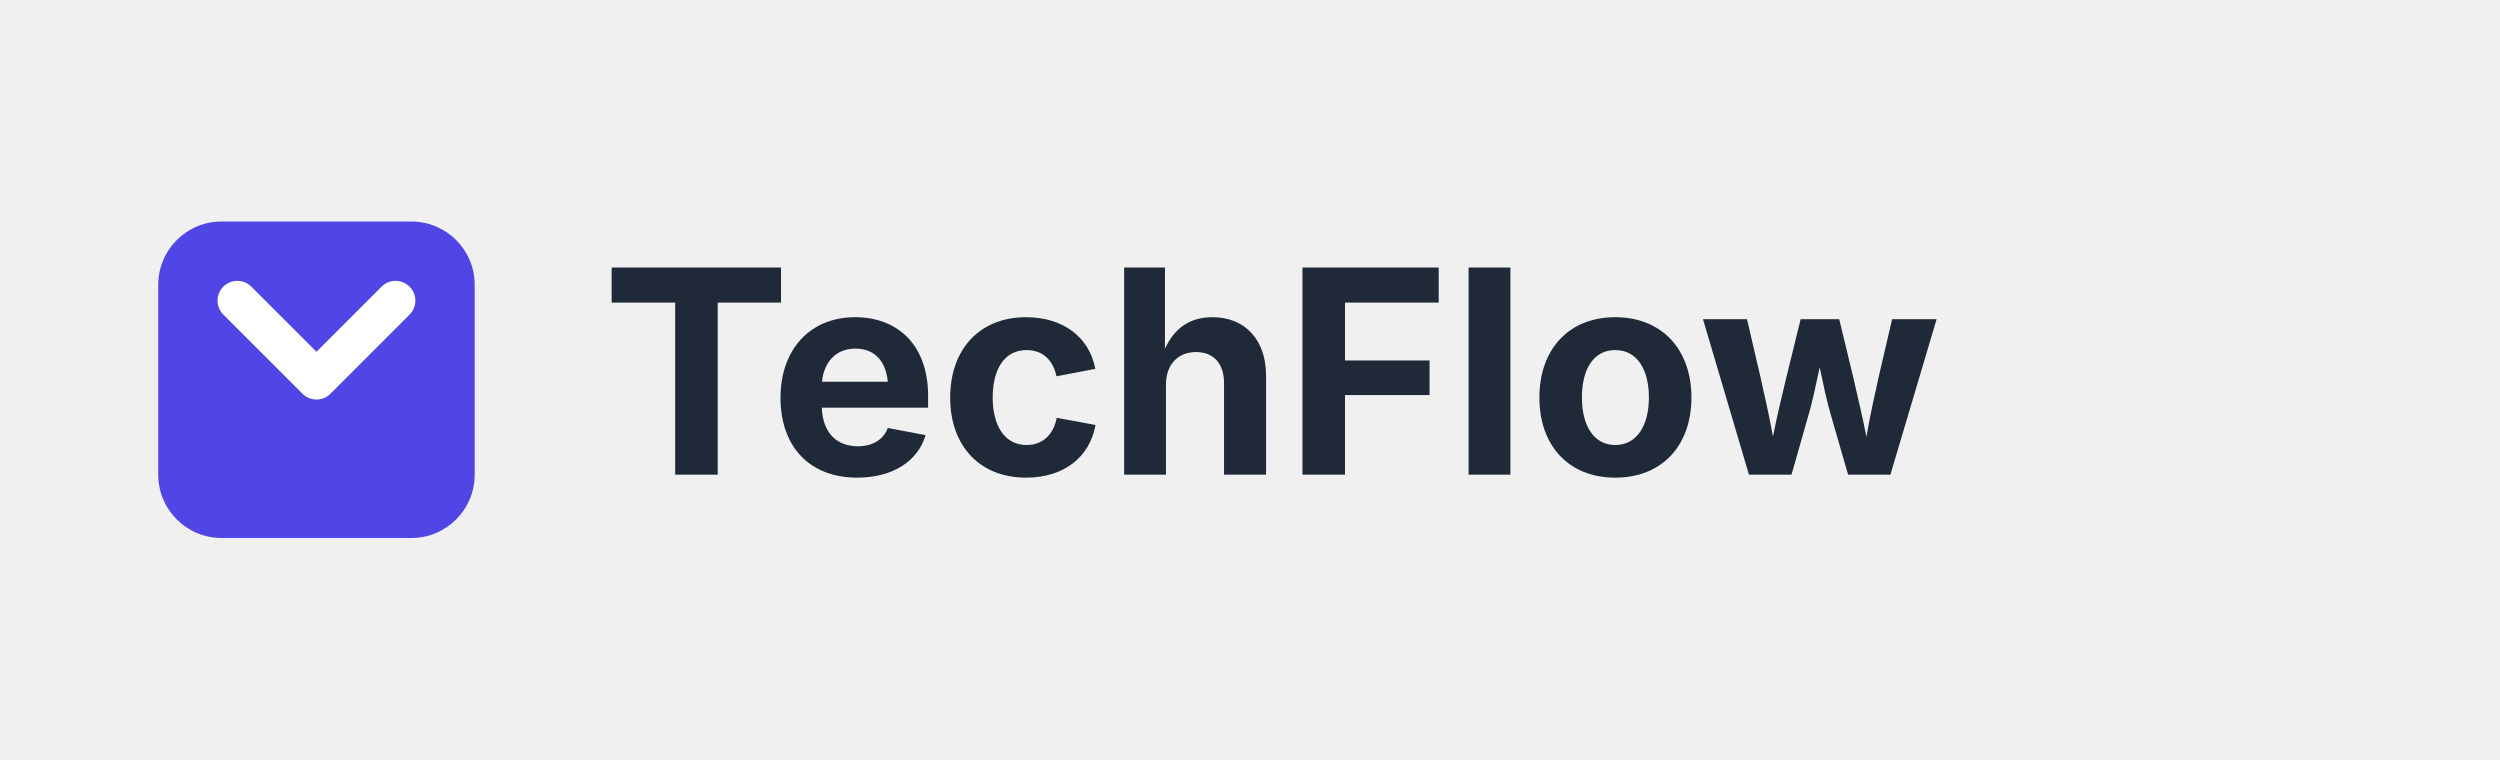
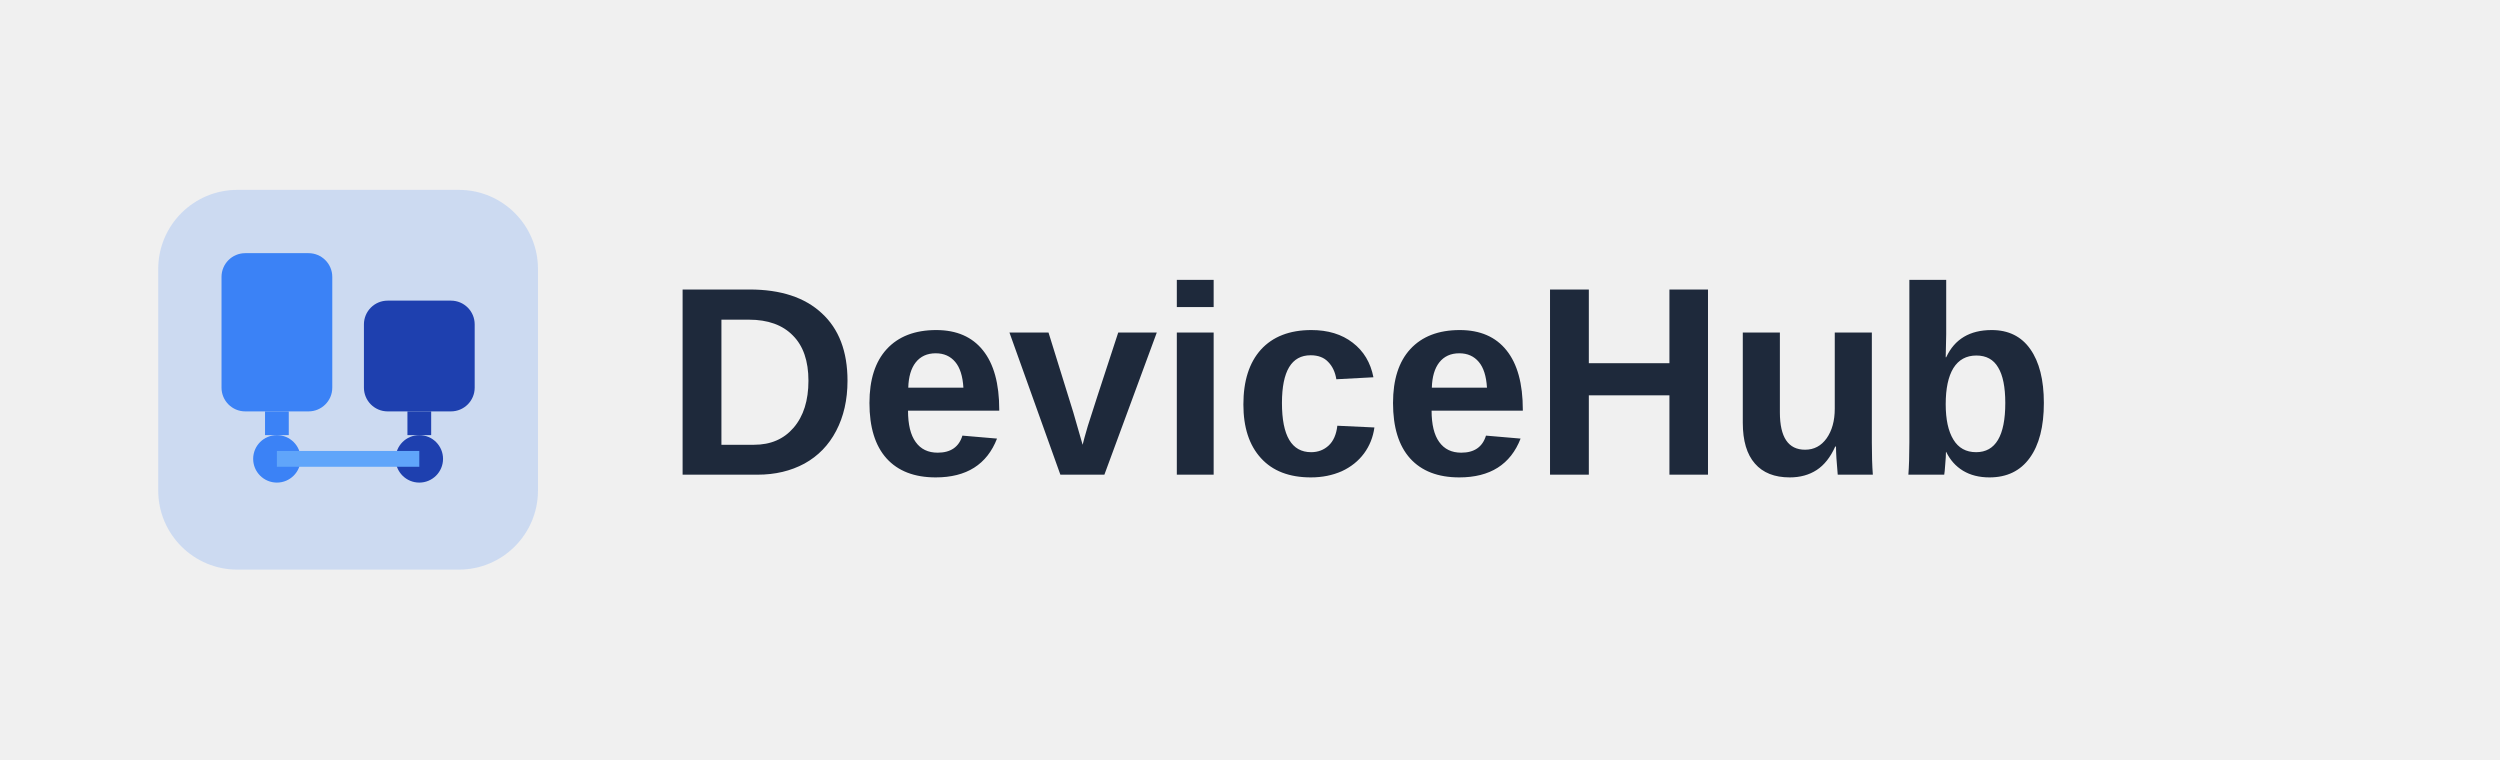
<svg xmlns="http://www.w3.org/2000/svg" width="158" height="48" viewBox="0 0 158 48">
-   <rect x="10" y="14" width="20" height="20" rx="4" fill="#4F46E5" />
-   <path d="M15 19 L20 24 L25 19" stroke="#FFFFFF" stroke-width="2.5" fill="none" stroke-linecap="round" stroke-linejoin="round" />
-   <text x="38" y="30" font-family="Inter, -apple-system, sans-serif" font-size="18" font-weight="700" fill="#1F2937">TechFlow</text>
+   <g transform="translate(10, 12)">
+     <rect x="0" y="0" width="24" height="24" rx="5" fill="#3B82F6" opacity="0.2" />
+     <rect x="4" y="4" width="7" height="10" rx="1.5" fill="#3B82F6" />
+     <rect x="13" y="7" width="7" height="7" rx="1.5" fill="#1E40AF" />
+     <circle cx="7.5" cy="17" r="1.5" fill="#3B82F6" />
+     <circle cx="16.5" cy="17" r="1.5" fill="#1E40AF" />
+     <line x1="7.5" y1="14" x2="7.5" y2="15.5" stroke="#3B82F6" stroke-width="1.5" />
+     <line x1="16.5" y1="14" x2="16.5" y2="15.5" stroke="#1E40AF" stroke-width="1.5" />
+     <line x1="7.5" y1="17" x2="16.5" y2="17" stroke="#60A5FA" stroke-width="1" />
+   </g>
+   <text x="42" y="30" font-family="-apple-system, BlinkMacSystemFont, 'Segoe UI', Arial, sans-serif" font-size="17" font-weight="700" fill="#1E293B">DeviceHub</text>
</svg>
